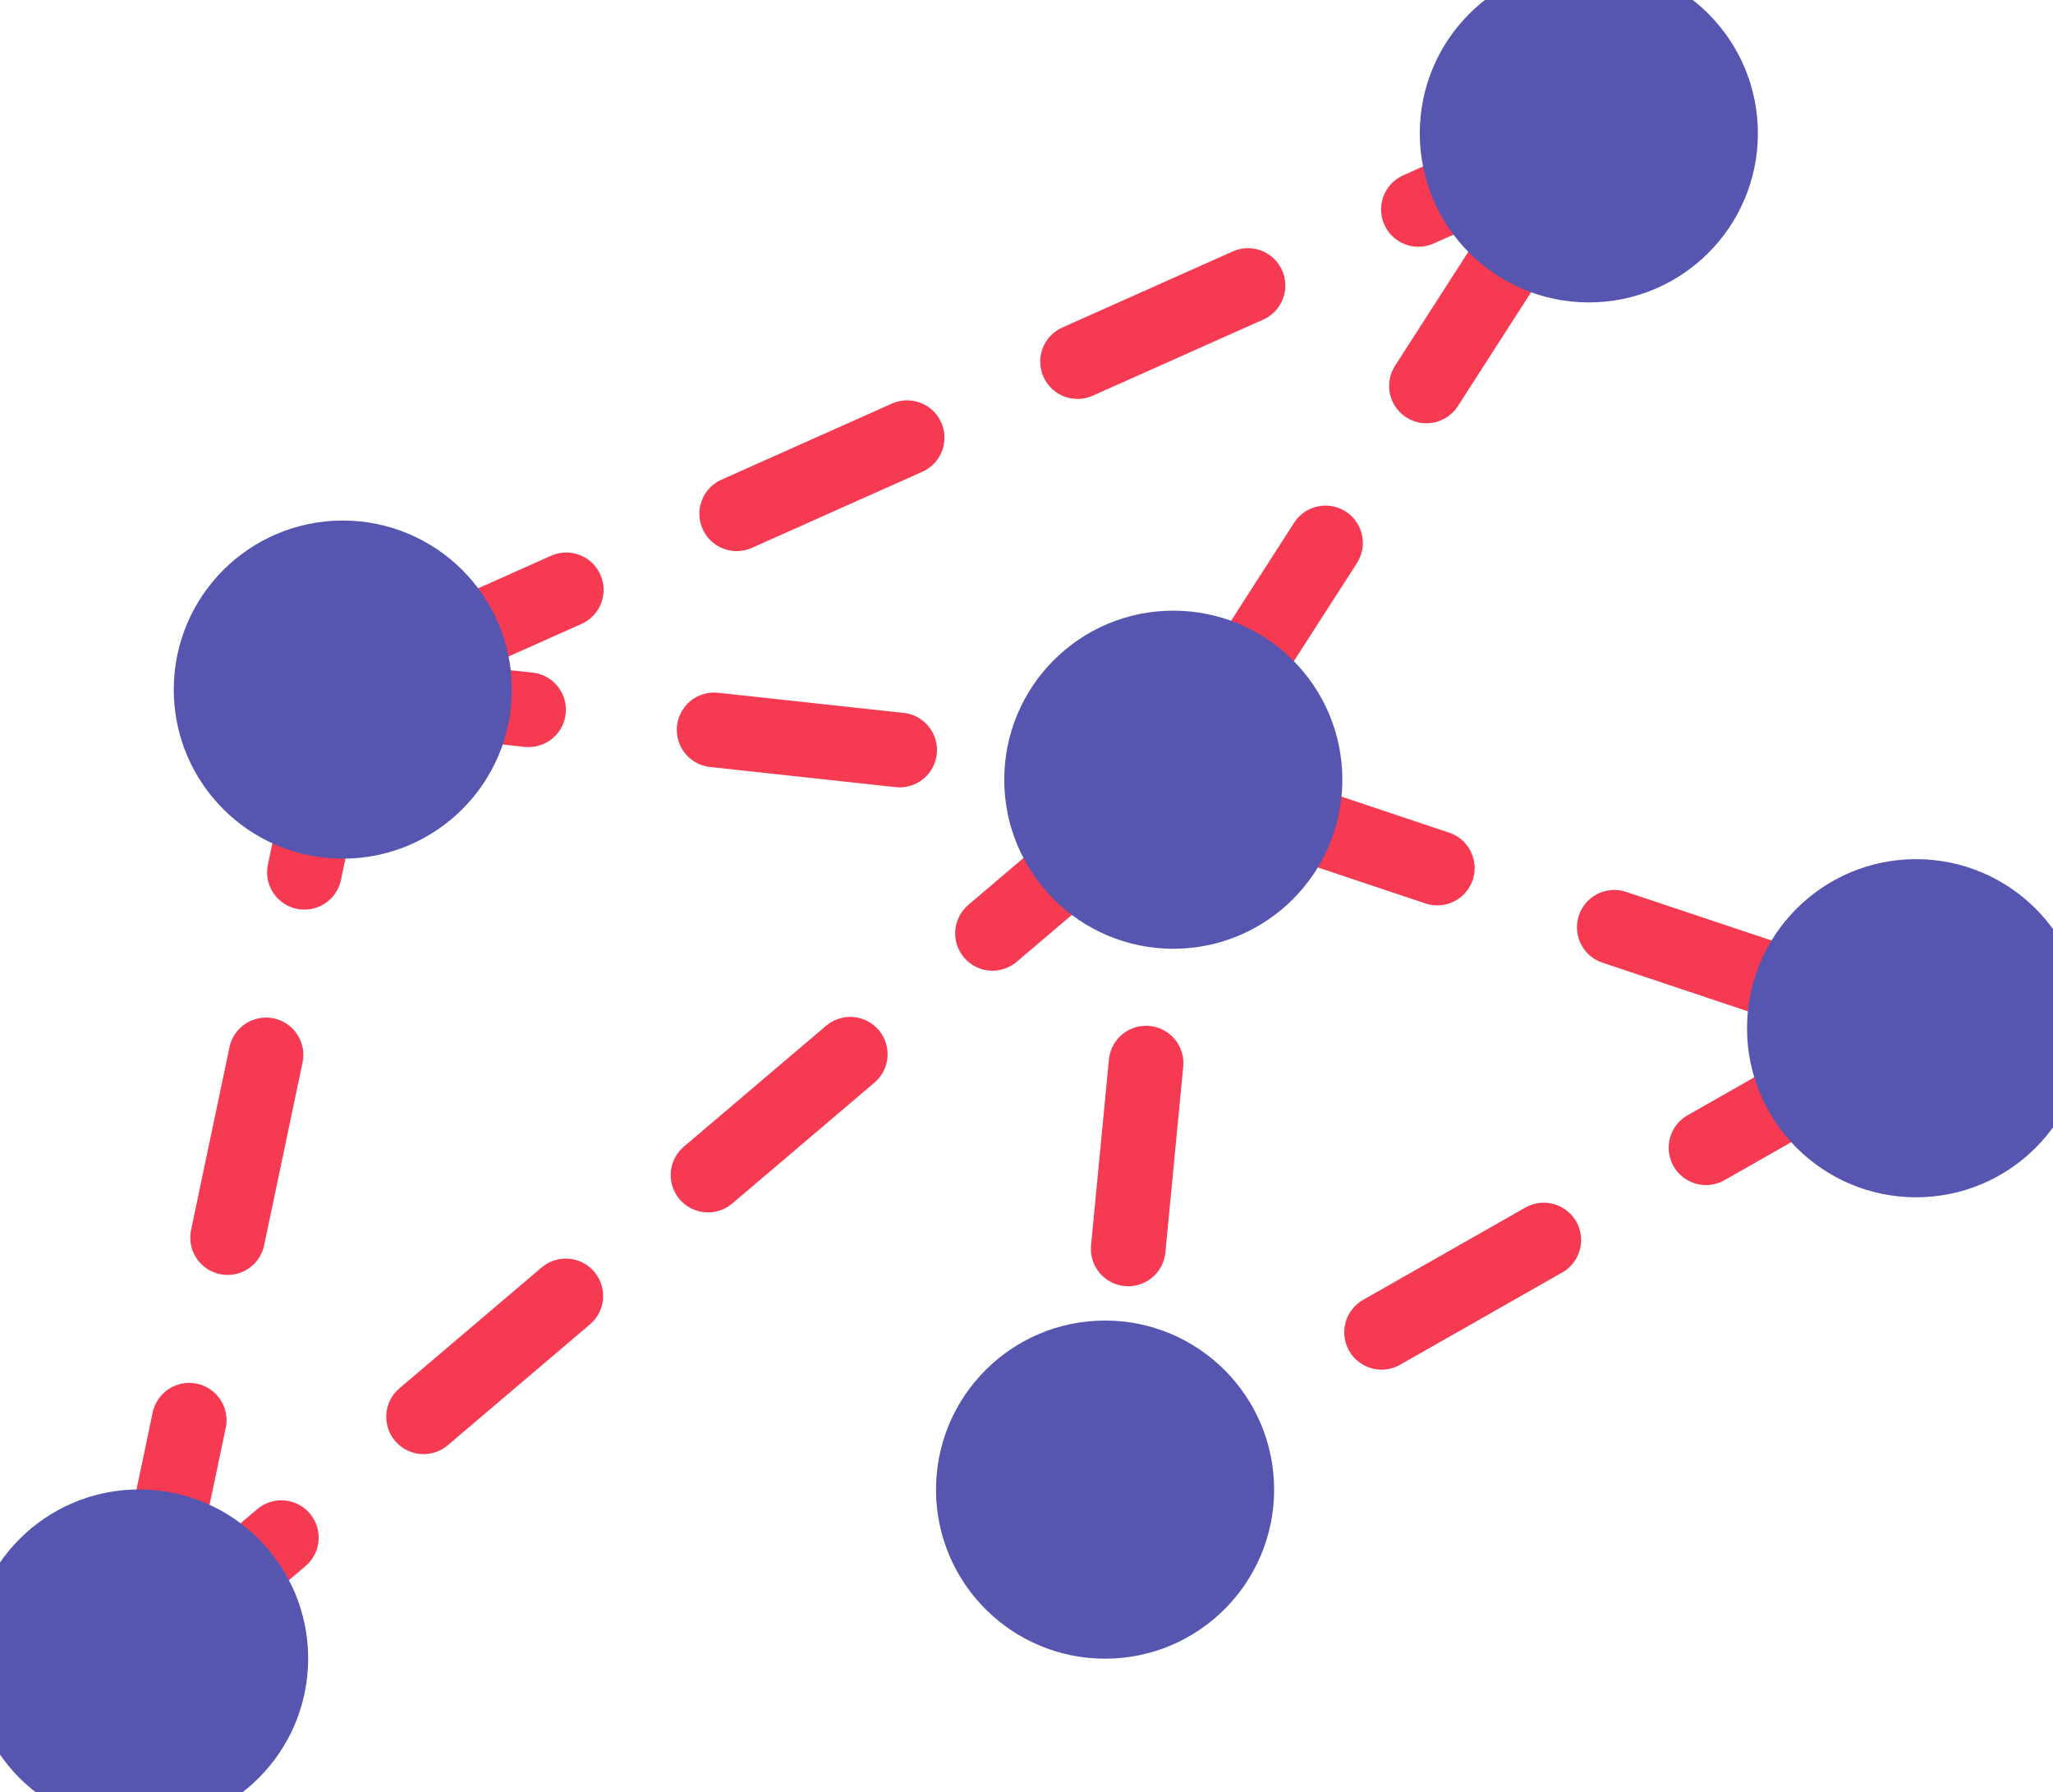
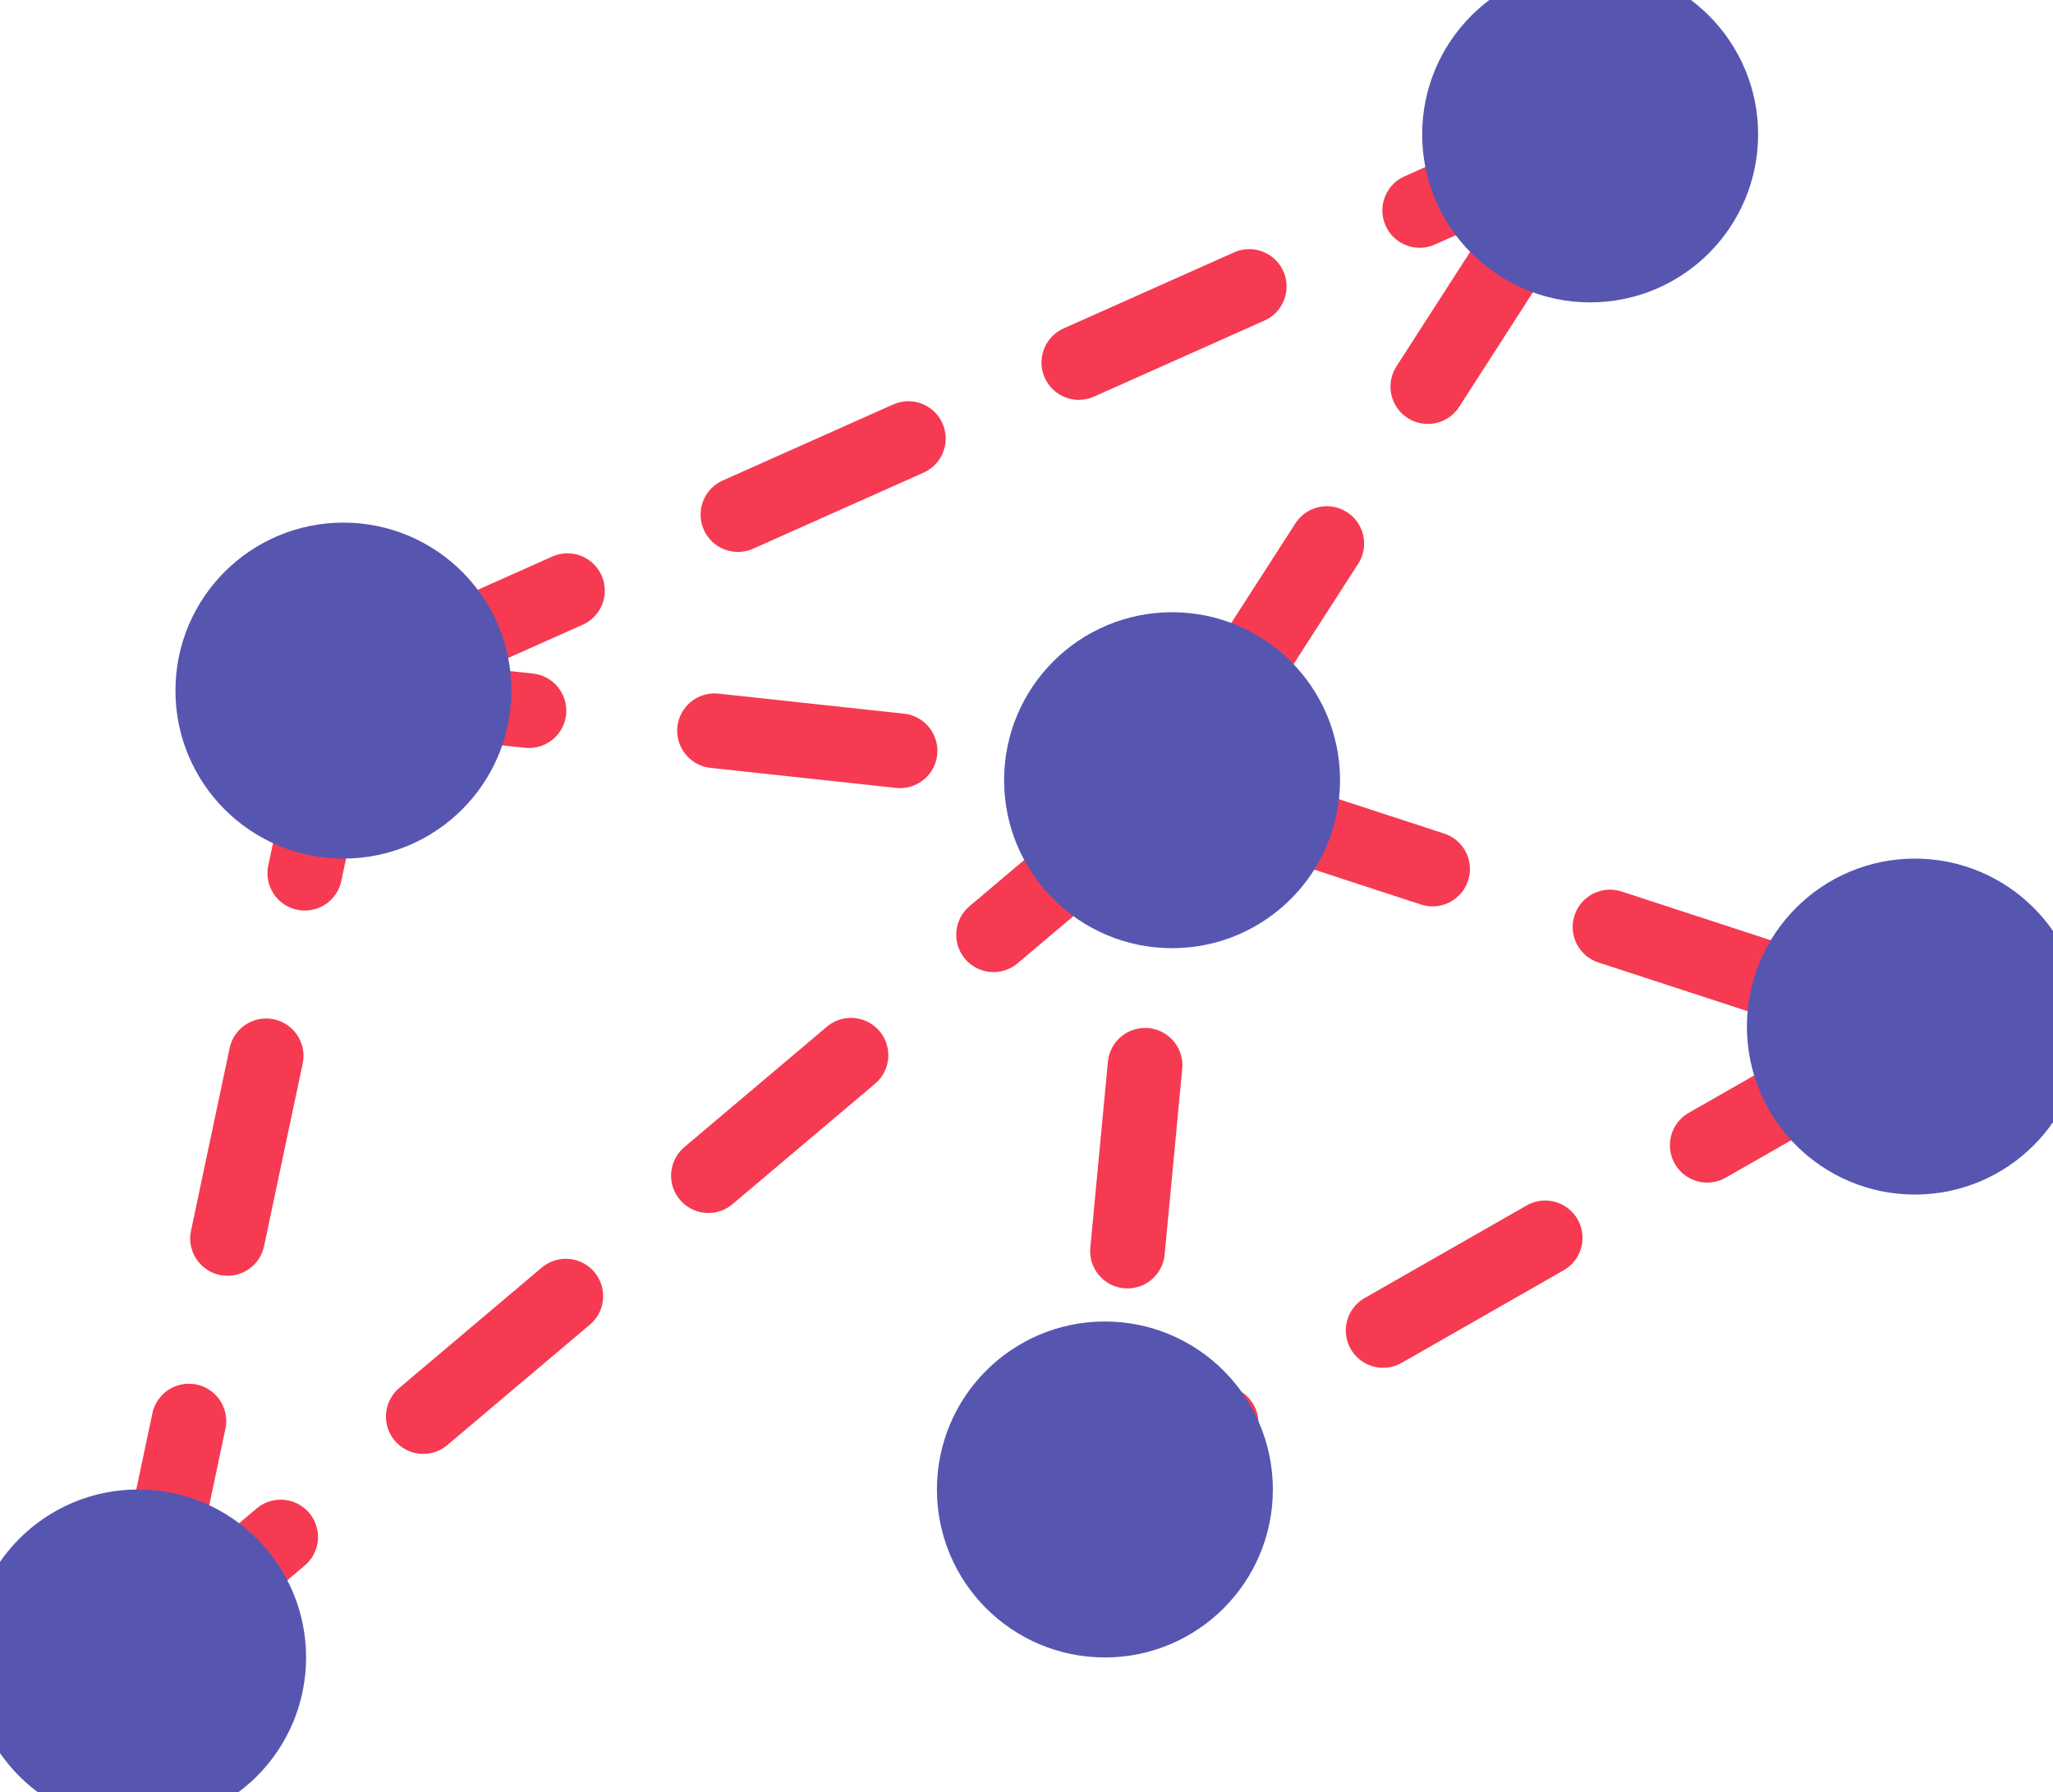
- <svg xmlns="http://www.w3.org/2000/svg" width="55" height="48" viewBox="0 0 55 48">
-   <g fill="none" fill-rule="evenodd" stroke-linecap="round">
-     <g stroke-width="2">
-       <path stroke="#F63A52" stroke-dasharray="5" d="M42.565 3.572L9.184 18.473M9.184 18.473L3.727 44.428M9.19 18.473l22.243 2.414-1.828 19.017 21.727-12.36-19.9-6.657L42.566 3.572M3.727 44.428L31.433 20.887" />
-       <circle cx="9.184" cy="18.473" r="3.529" fill="#5656B0" fill-rule="nonzero" stroke="#5656B0" />
-       <circle cx="29.605" cy="39.904" r="3.529" fill="#5656B0" fill-rule="nonzero" stroke="#5656B0" />
-       <circle cx="31.433" cy="20.887" r="3.529" fill="#5656B0" fill-rule="nonzero" stroke="#5656B0" />
-       <circle cx="3.727" cy="44.428" r="3.529" fill="#5656B0" fill-rule="nonzero" stroke="#5656B0" />
-       <circle cx="51.332" cy="27.544" r="3.529" fill="#5656B0" fill-rule="nonzero" stroke="#5656B0" />
-       <circle cx="42.565" cy="3.572" r="3.529" fill="#5656B0" fill-rule="nonzero" stroke="#5656B0" />
-     </g>
+ <svg xmlns="http://www.w3.org/2000/svg" width="55" height="48">
+   <g stroke-width="2" fill="none" fill-rule="evenodd" stroke-linecap="round">
+     <path stroke="#F63A52" stroke-dasharray="5" d="M42.6 3.6L9.2 18.5m0 0l-5.5 26m5.5-26l22.2 2.4-1.8 19 21.7-12.4L31.4 21 42.6 3.6M3.7 44.4L31.4 21" />
+     <circle cx="9.2" cy="18.5" r="3.5" fill="#5656B0" fill-rule="nonzero" stroke="#5656B0" />
+     <circle cx="29.6" cy="39.9" r="3.5" fill="#5656B0" fill-rule="nonzero" stroke="#5656B0" />
+     <circle cx="31.4" cy="20.9" r="3.5" fill="#5656B0" fill-rule="nonzero" stroke="#5656B0" />
+     <circle cx="3.7" cy="44.4" r="3.5" fill="#5656B0" fill-rule="nonzero" stroke="#5656B0" />
+     <circle cx="51.3" cy="27.5" r="3.5" fill="#5656B0" fill-rule="nonzero" stroke="#5656B0" />
+     <circle cx="42.6" cy="3.6" r="3.5" fill="#5656B0" fill-rule="nonzero" stroke="#5656B0" />
  </g>
</svg>
